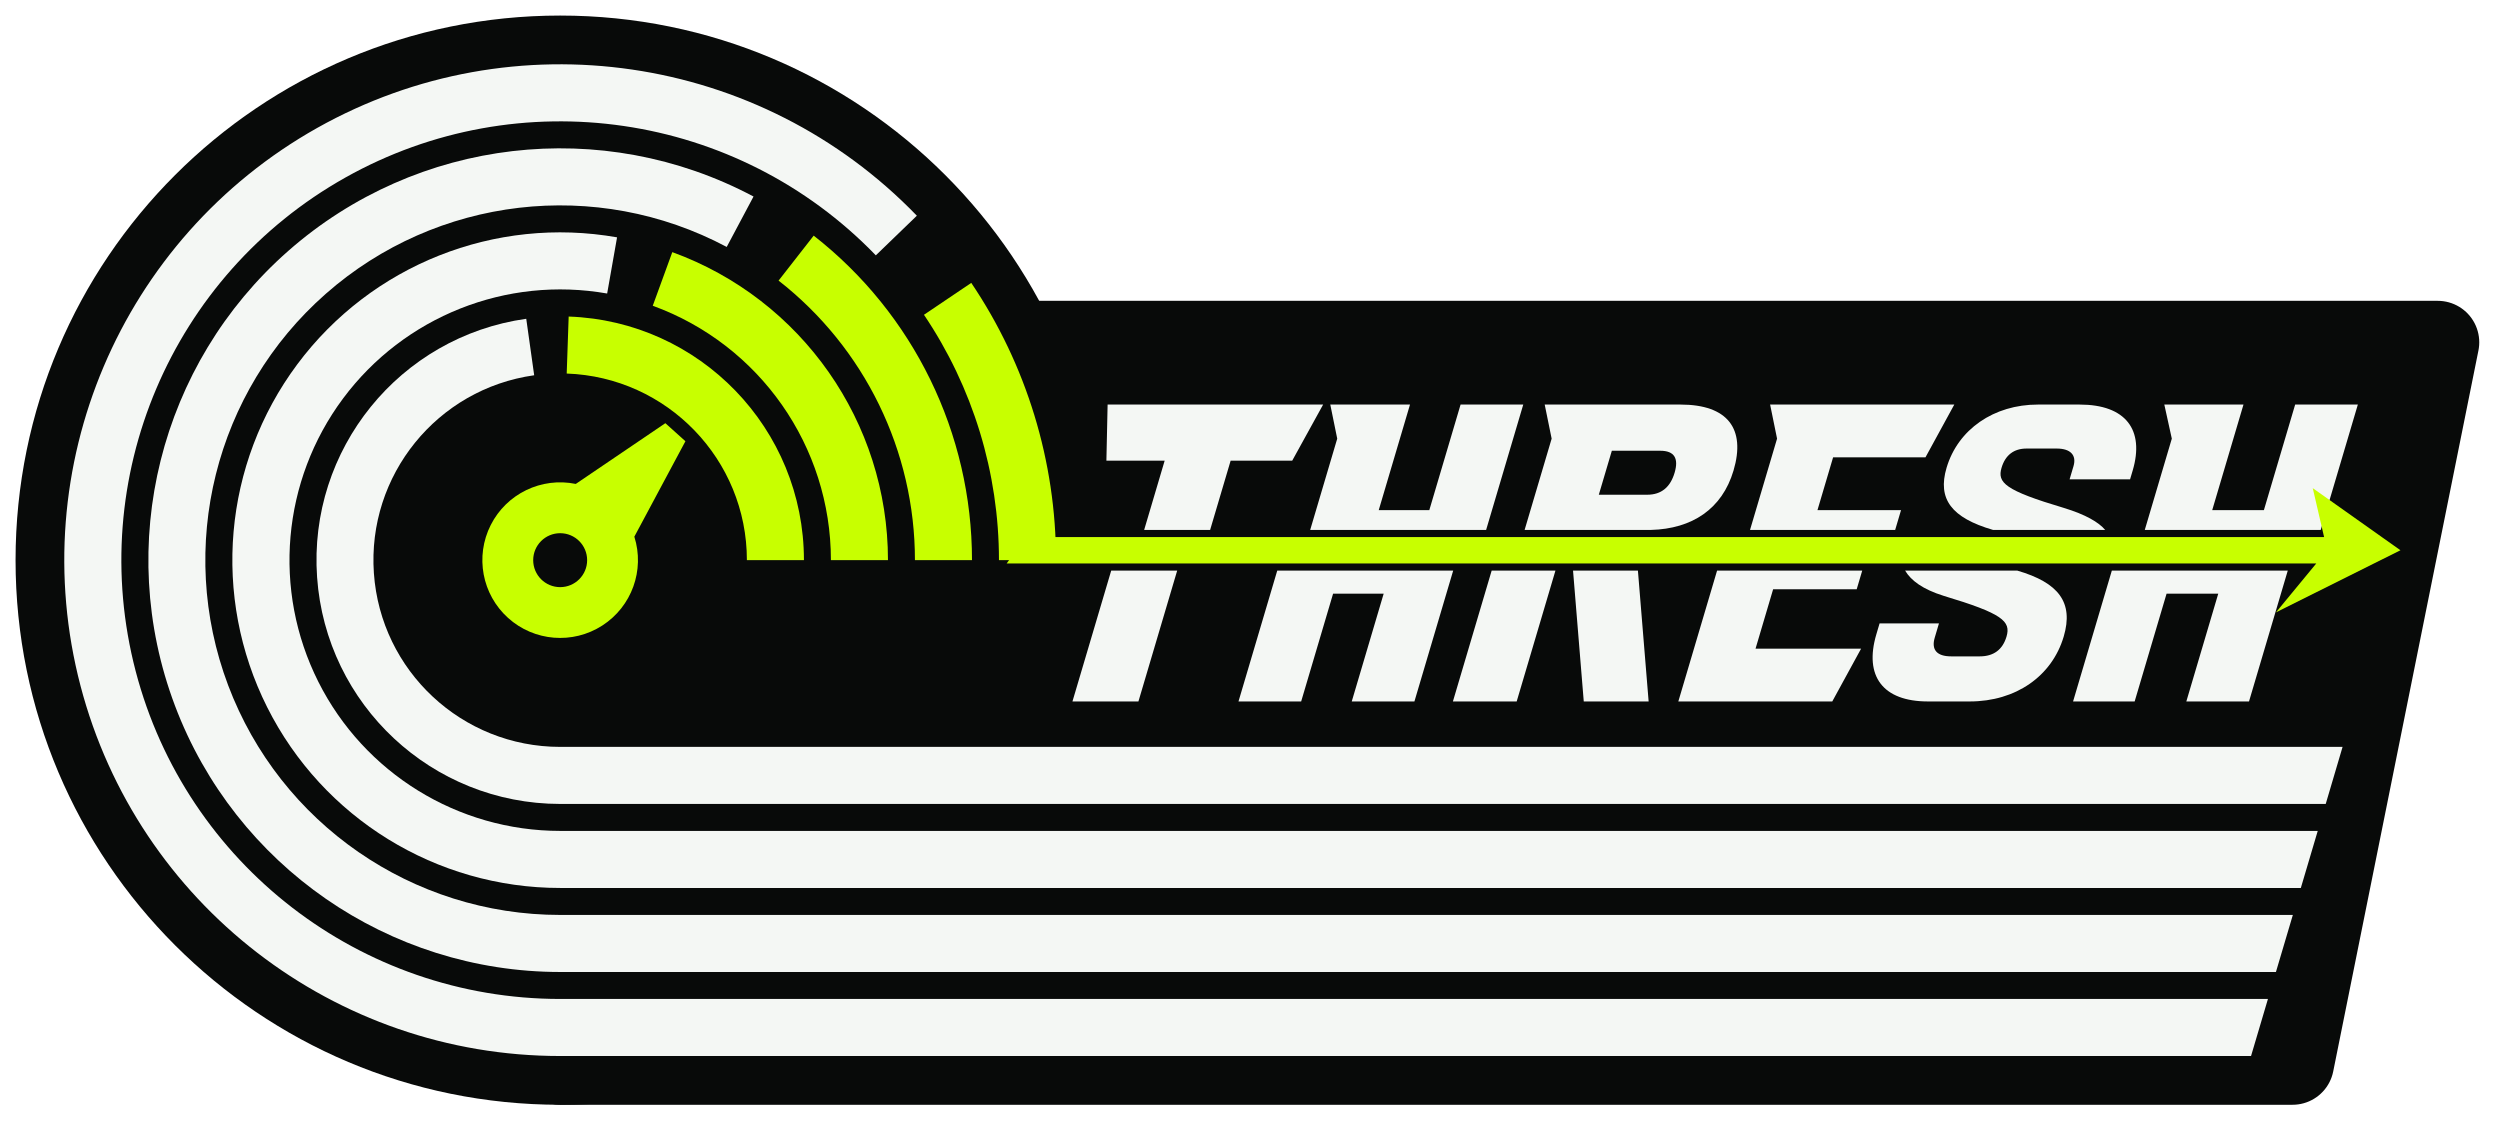
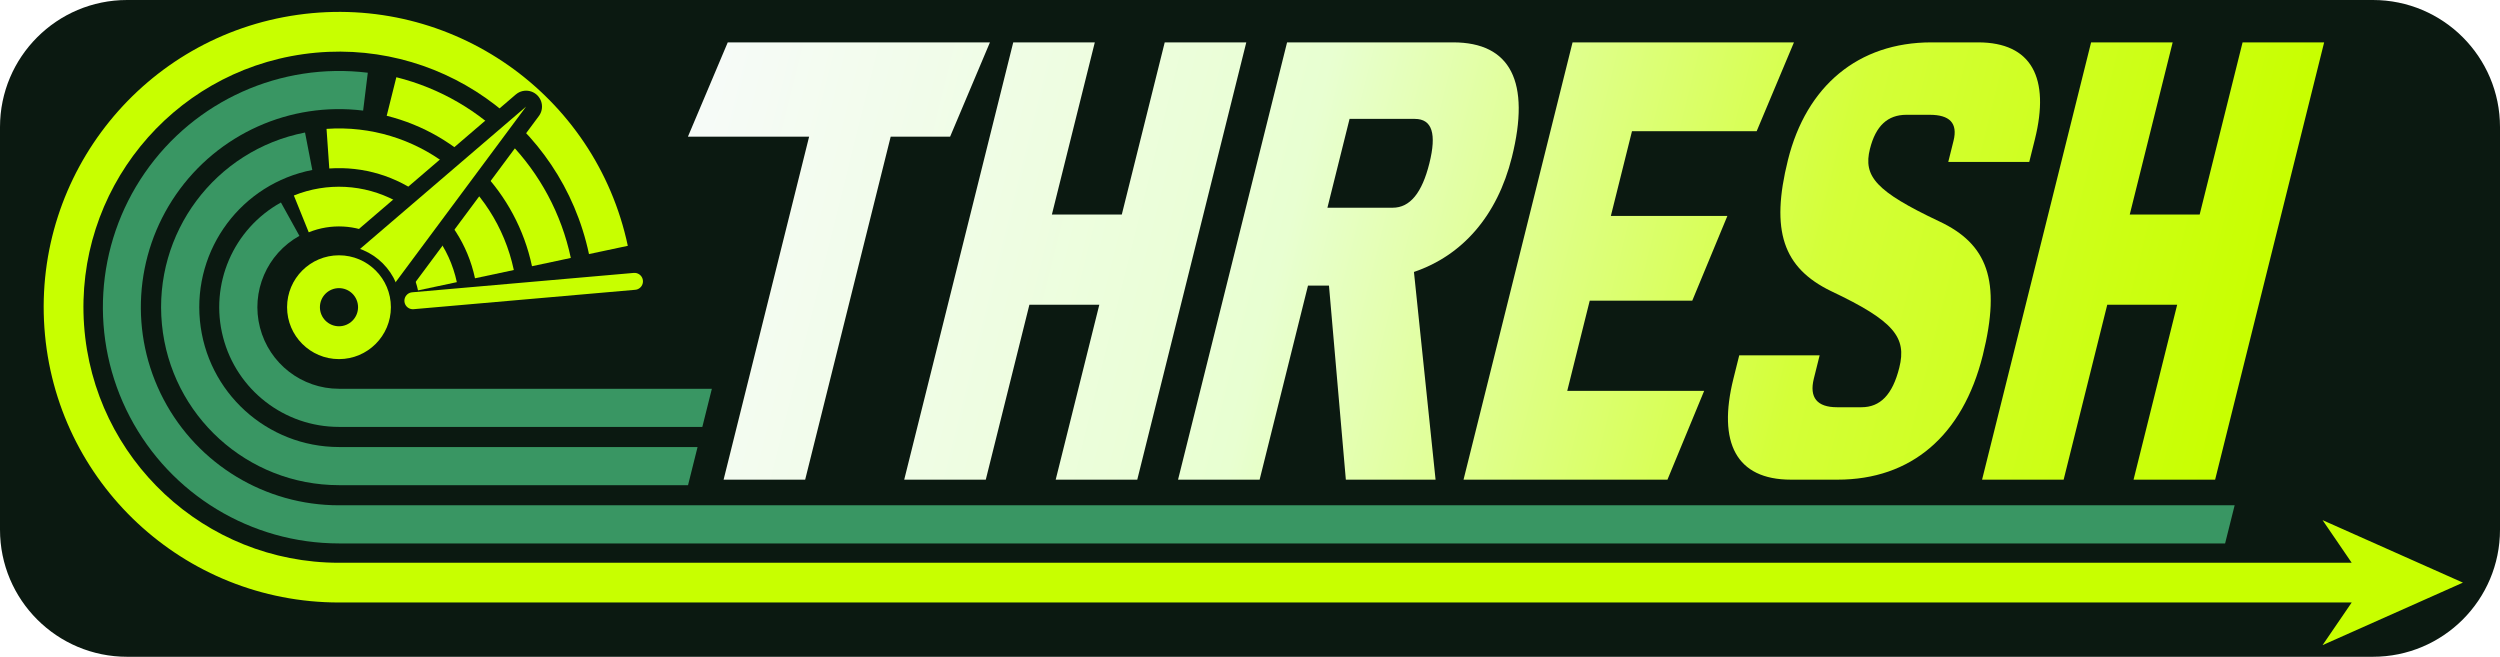
- <svg xmlns="http://www.w3.org/2000/svg" viewBox="-10 -12 482 218" fill="none">
-   <circle cx="98" cy="96" r="105" fill="#080A09" />
-   <polygon points="98,54 460,54 432,193 98,193" fill="#080A09" stroke="#080A09" stroke-width="16" stroke-linejoin="round" />
-   <g fill="#F4F7F4">
-     <path d="M 438.4 143 L 98 143 A 47 47 0 0 1 91.46 49.46 L 92.99 60.35 A 36 36 0 0 0 98 132 L 441.65 132 Z" />
-     <path d="M 433.6 159.2 L 98 159.2 A 63.2 63.2 0 1 1 108.97 33.76 L 107.06 44.59 A 52.2 52.2 0 1 0 98 148.2 L 436.86 148.2 Z" />
-     <path d="M 428.8 175.4 L 98 175.4 A 79.4 79.4 0 1 1 135.28 25.89 L 130.11 35.61 A 68.4 68.4 0 1 0 98 164.4 L 432.06 164.4 Z" />
-     <path d="M 424 191.6 L 98 191.6 A 95.6 95.6 0 1 1 166.77 29.59 L 158.86 37.23 A 84.6 84.6 0 1 0 98 180.6 L 427.26 180.6 Z" />
+ <svg xmlns="http://www.w3.org/2000/svg" viewBox="0 0 472 124" fill="none">
+   <rect x="0" y="0" width="472" height="124" rx="24" fill="#0B1911" />
+   <defs>
+     <linearGradient id="g1" gradientUnits="userSpaceOnUse" x1="-6" y1="0" x2="268" y2="0">
+       <stop offset="0%" stop-color="#F6FBF7" />
+       <stop offset="38%" stop-color="#E8FFD1" />
+       <stop offset="72%" stop-color="#D4FF38" />
+       <stop offset="100%" stop-color="#C8FF00" />
+     </linearGradient>
+   </defs>
+   <g fill="#399663">
+     <path d="M 132.6 80.6 L 64 80.6 A 22.6 22.6 0 0 1 53.04 38.23 L 56.53 44.53 A 15.4 15.4 0 0 0 64 73.4 L 134.4 73.4 Z" />
+     <path d="M 129.9 91.6 L 64 91.6 A 33.6 33.6 0 0 1 57.59 25.02 L 58.96 32.09 A 26.4 26.4 0 0 0 64 84.4 L 131.7 84.4 Z" />
+     <path d="M 420.1 102.6 L 64 102.6 A 44.6 44.6 0 1 1 69.44 13.73 L 68.56 20.88 A 37.4 37.4 0 1 0 64 95.4 L 421.9 95.4 Z" />
  </g>
  <g fill="#C8FF00">
-     <path d="M 99.64 49.03 A 47 47 0 0 1 145 96 L 134 96 A 36 36 0 0 0 99.26 60.02 Z" />
-     <path d="M 119.62 36.61 A 63.2 63.2 0 0 1 161.2 96 L 150.2 96 A 52.2 52.2 0 0 0 115.85 46.95 Z" />
-     <path d="M 146.88 33.43 A 79.4 79.4 0 0 1 177.4 96 L 166.4 96 A 68.4 68.4 0 0 0 140.11 42.1 Z" />
-     <path d="M 177.26 42.54 A 95.6 95.6 0 0 1 193.6 96 L 182.6 96 A 84.6 84.6 0 0 0 168.14 48.69 Z" />
-     <path fill-rule="evenodd" clip-rule="evenodd" d="M 112.3 91.47 A 15 15 0 1 1 101.01 81.3 L 118.28 69.59 L 122.15 73.07 Z M 103.2 96 A 5.2 5.2 0 1 0 92.8 96 A 5.2 5.2 0 1 0 103.2 96 Z" />
+     <path d="M 55.48 36.91 A 22.75 22.75 0 0 1 86.25 53.27 L 78.92 54.83 A 15.25 15.25 0 0 0 58.29 43.86 Z" />
+     <path d="M 61.65 24.33 A 33.75 33.75 0 0 1 97.01 50.98 L 89.68 52.54 A 26.25 26.25 0 0 0 62.17 31.81 Z" />
+     <path d="M 74.83 14.58 A 44.75 44.75 0 0 1 107.77 48.7 L 100.44 50.26 A 37.25 37.25 0 0 0 73.01 21.86 Z" />
+     <path d="M 118.53 46.41 A 55.75 55.75 0 1 0 64 113.75 H 444 L 438.5 121.8 L 465 110 L 438.5 98.2 L 444 106.25 H 64 A 48.25 48.25 0 1 1 111.2 47.97 Z" />
  </g>
-   <g transform="translate(208, 66) skewX(-16.5) scale(1.06)">
-     <g transform="translate(3.8, 0)" fill="#F4F7F4">
-       <path d="M -8 0 H 31.2 L 28.6 10.2 H 17.4 V 22.8 H 5.4 V 10.2 H -5.2 Z" />
-       <path d="M 32.5 0 H 47.0 V 19.2 H 56.2 V 0 H 67.6 V 22.8 H 35.6 V 6.2 Z" />
-       <path fill-rule="evenodd" clip-rule="evenodd" d="M 71.5 0 H 96.2 C 104.8 0 109.4 4.4 109.4 12.0 C 109.4 19.0 105.0 22.6 97.6 22.8 H 74.6 V 6.2 Z M 86.2 8.4 V 16.4 H 95.0 C 97.6 16.4 98.8 15.0 98.8 12.4 C 98.8 9.8 97.6 8.4 95.0 8.4 Z" />
-       <path d="M 112.5 0 H 146.0 L 143.6 9.6 H 126.8 V 19.2 H 142.0 V 22.8 H 115.6 V 6.2 Z" />
-       <path d="M 182.0 13.6 H 171.0 V 11.2 C 171.0 9.2 169.5 8.0 167.0 8.0 H 161.5 C 159.2 8.0 158.0 9.2 158.0 11.5 C 158.0 14.2 159.8 15.6 171.5 18.8 C 175.8 20.0 178.6 21.4 180.2 22.8 H 159.8 C 151.6 20.6 148.0 17.2 148.0 11.5 C 148.0 4.5 153.2 0 161.2 0 H 168.8 C 177.2 0 182.0 4.6 182.0 12.0 Z" />
-       <path d="M 184.2 0 H 198.6 V 19.2 H 208.0 V 0 H 219.4 V 22.8 H 187.4 V 6.2 Z" />
-     </g>
-     <g fill="#F4F7F4">
-       <path d="M 5.4 30.2 H 17.4 V 54 H 5.4 Z" />
-       <path d="M 35.6 30.2 H 67.6 V 54 H 56.2 V 34.4 H 47.0 V 54 H 35.6 Z" />
-       <path d="M 74.6 30.2 H 86.2 V 54 H 74.6 Z M 89.4 30.2 H 101.2 L 110.2 54 H 98.4 Z" />
-       <path d="M 115.6 30.2 H 142.0 V 33.6 H 126.8 V 44.4 H 146.0 L 143.6 54 H 115.6 Z" />
-       <path d="M 149.8 30.2 H 170.2 C 178.4 32.4 182.2 36.0 182.2 42.2 C 182.2 49.4 177.0 54.0 168.6 54.0 H 161.0 C 152.8 54.0 148.0 49.4 148.0 41.8 V 39.8 H 158.8 V 42.4 C 158.8 44.6 160.2 45.8 162.8 45.8 H 168.0 C 170.5 45.8 171.8 44.6 171.8 42.2 C 171.8 39.4 169.8 38.0 158.2 34.8 C 154.0 33.6 151.4 32.0 149.8 30.2 Z" />
-       <path d="M 187.4 30.2 H 219.4 V 54 H 208.0 V 34.4 H 198.6 V 54 H 187.4 Z" />
-     </g>
-     <path d="M -12 24.1 H 224.2 L 219.5 15.2 L 238.8 26.5 L 219.5 37.8 L 224.2 28.9 H -14 Z" fill="#C8FF00" />
+   <line x1="77.95" y1="56.78" x2="119.79" y2="53.12" stroke="#C8FF00" stroke-width="3.2" stroke-linecap="round" />
+   <path d="M 59.76 54.04 L 99.33 20.12 L 68.24 61.96 Z" fill="#C8FF00" stroke="#0B1911" stroke-width="6" stroke-linejoin="round" style="paint-order:stroke fill" />
+   <circle cx="64" cy="58" r="9.8" fill="#C8FF00" stroke="#0B1911" stroke-width="3.8" style="paint-order:stroke fill" />
+   <circle cx="64" cy="58" r="3.6" fill="#0B1912" />
+   <g transform="translate(144, 8) skewX(-14) scale(1.10, 1.29)" fill="url(#g1)">
+     <path d="M -6 0 H 39 L 36.2 13.8 H 26 V 64 H 12 V 13.8 H -8.8 Z" />
+     <path d="M 43 0 H 57 V 25.2 H 69 V 0 H 83 V 64 H 69 V 38.4 H 57 V 64 H 43 Z" />
+     <path d="M 90 0 H 118.5 C 128.4 0 133.5 5.8 133.5 16.8 C 133.5 25.4 129.2 31.2 121.6 33.6 L 134.2 64 H 118.8 L 107.6 35.6 H 104 V 64 H 90 Z M 104 11.2 V 24.2 H 115.2 C 118.2 24.2 119.6 22.0 119.6 17.7 C 119.6 13.4 118.2 11.2 115.2 11.2 Z" fill-rule="evenodd" clip-rule="evenodd" />
+     <path d="M 139 0 H 177 L 174.4 13.0 H 153 V 25.4 H 173 L 170.6 37.8 H 153 V 51.0 H 176.5 L 174.0 64 H 139 Z" />
+     <path d="M 181 17.2 C 181 6.4 188.0 0 200.6 0 H 208.6 C 217.8 0 222.5 5.2 222.5 14.2 V 17.5 H 208.6 V 14.4 C 208.6 11.8 206.8 10.6 203.4 10.6 H 199.4 C 196.2 10.6 194.6 12.2 194.6 15.6 C 194.6 19.6 197.4 21.8 209.6 26.2 C 218.8 29.5 222.8 34.8 222.8 45.8 C 222.8 57.6 215.8 64 203.2 64 H 195.2 C 185.8 64 181 58.6 181 49.2 V 45.8 H 194.8 V 49.2 C 194.8 52.0 196.6 53.4 200.0 53.4 H 204.2 C 207.4 53.4 209.0 51.6 209.0 47.6 C 209.0 43.2 206.2 40.8 194.0 36.4 C 184.8 33.0 181 27.6 181 17.2 Z" />
+     <path d="M 228 0 H 242 V 25.2 H 254 V 0 H 268 V 64 H 254 V 38.4 H 242 V 64 H 228 Z" />
  </g>
</svg>
